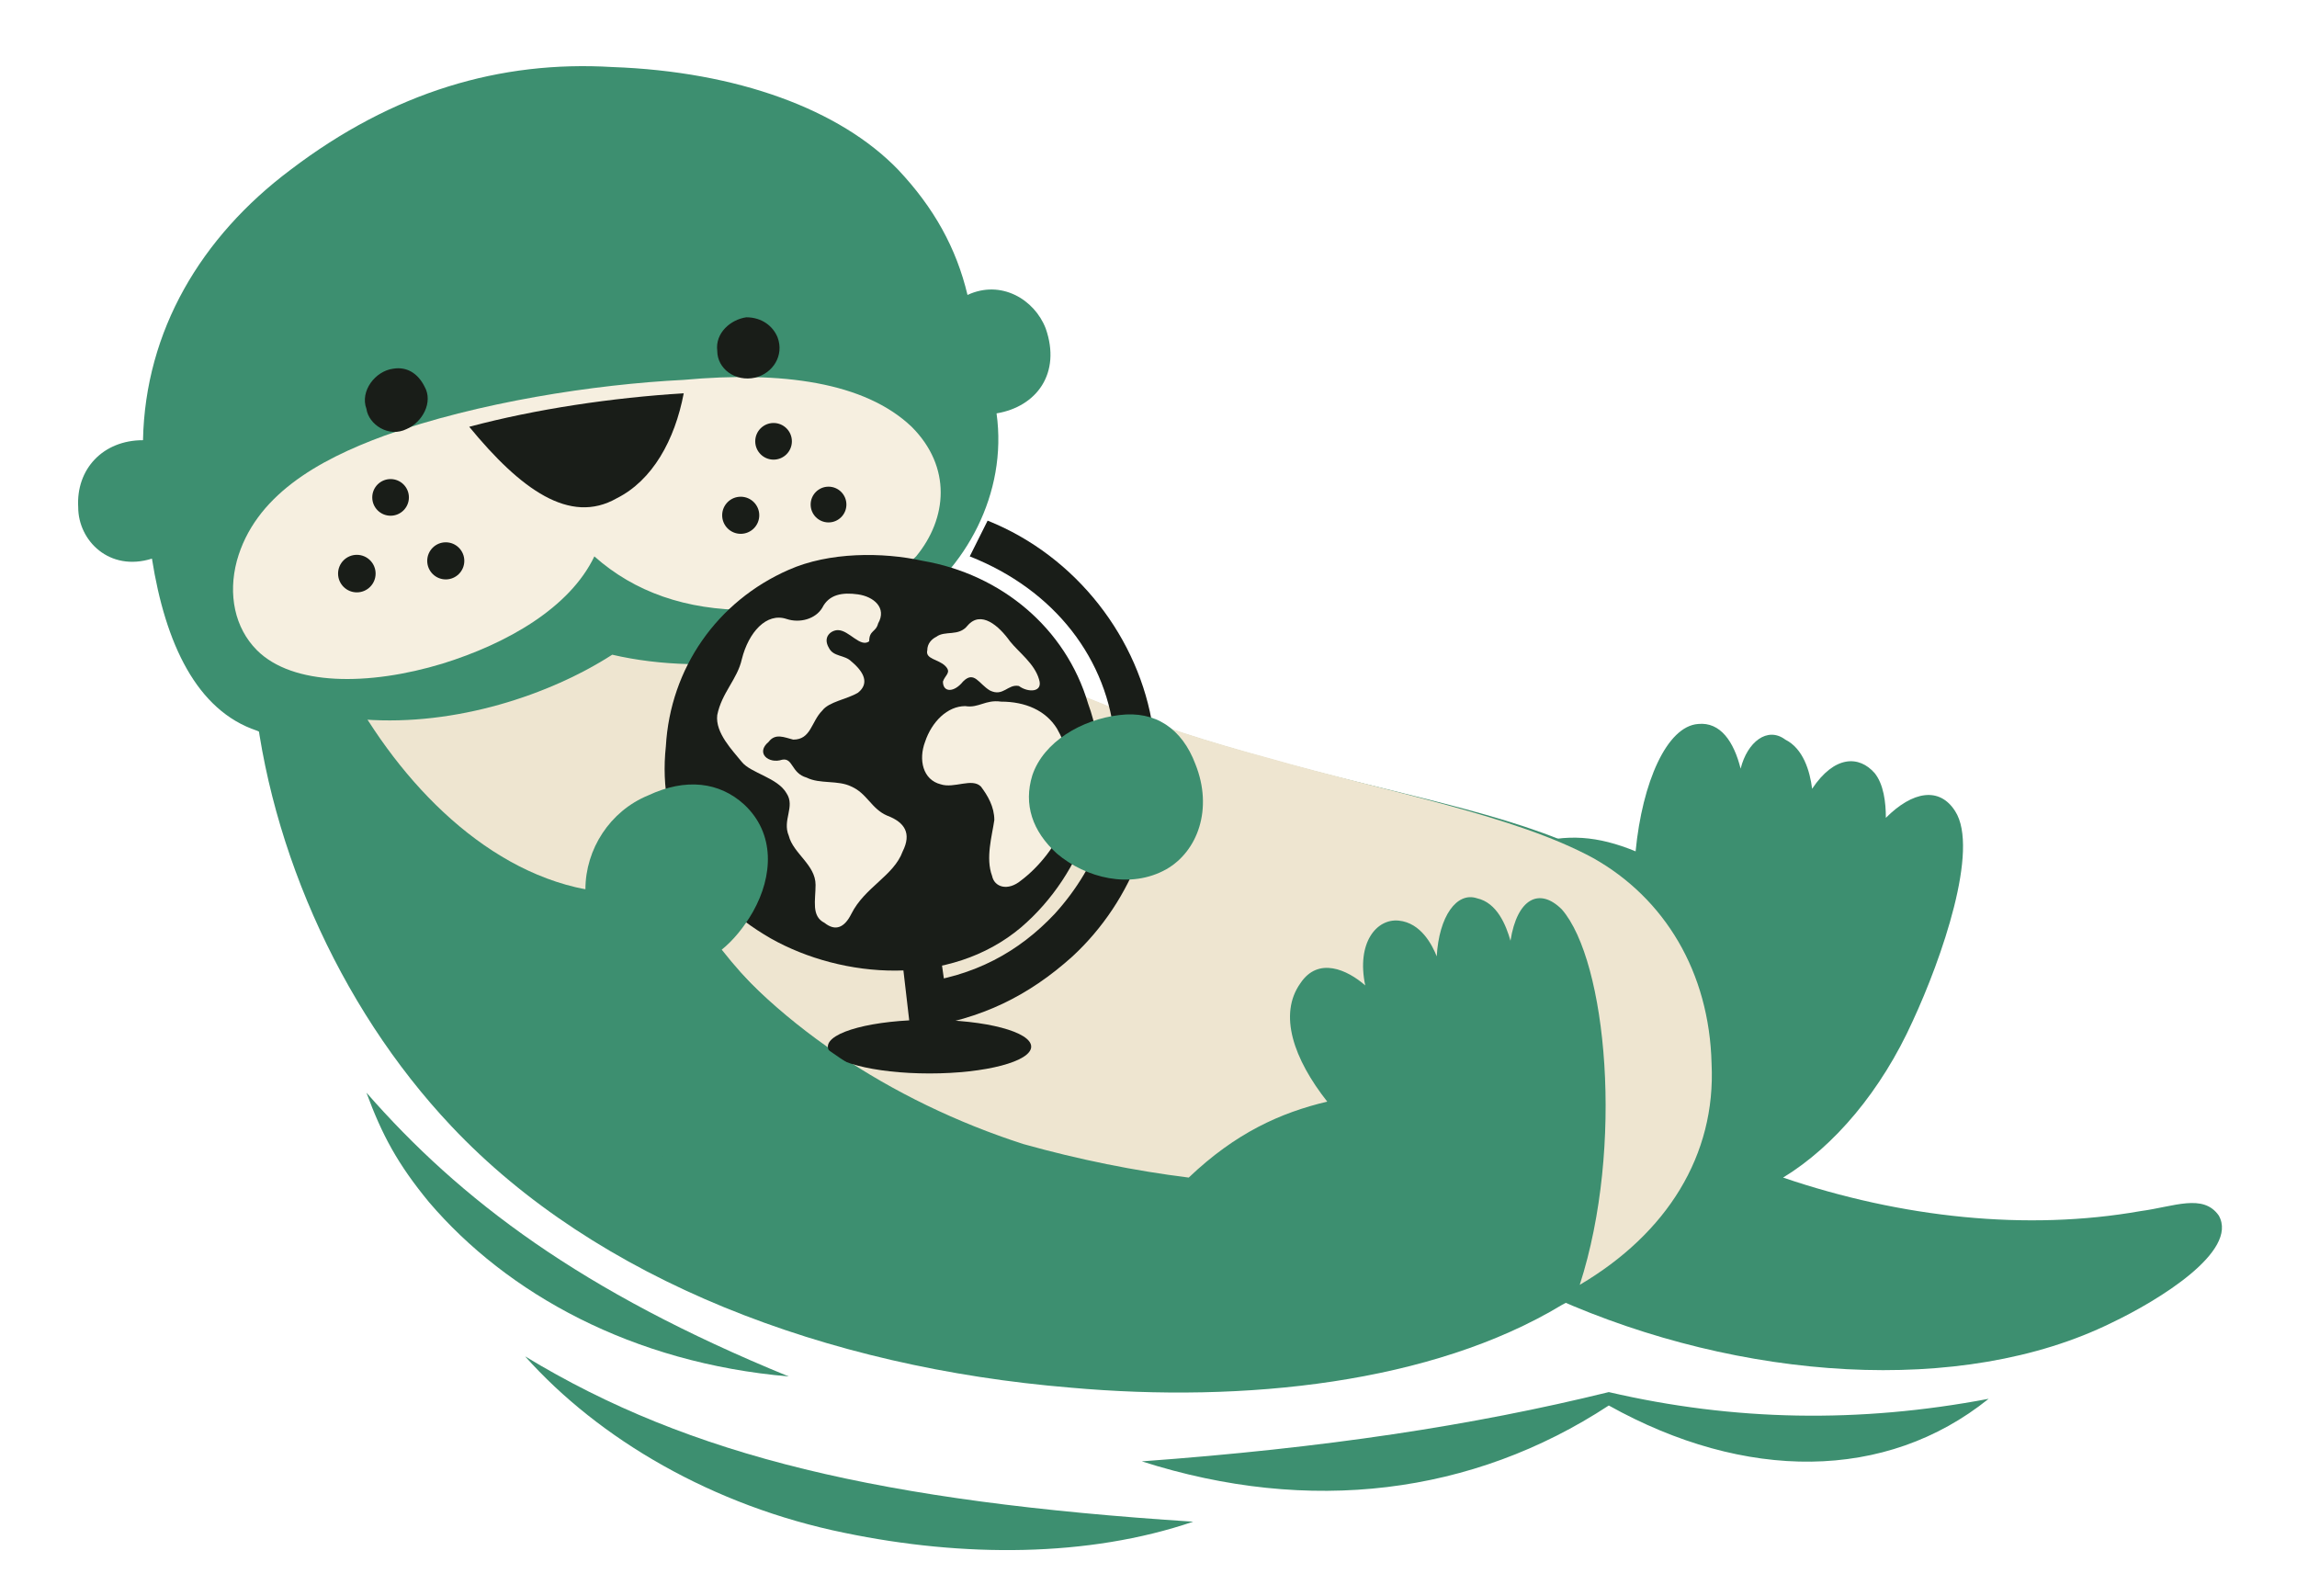
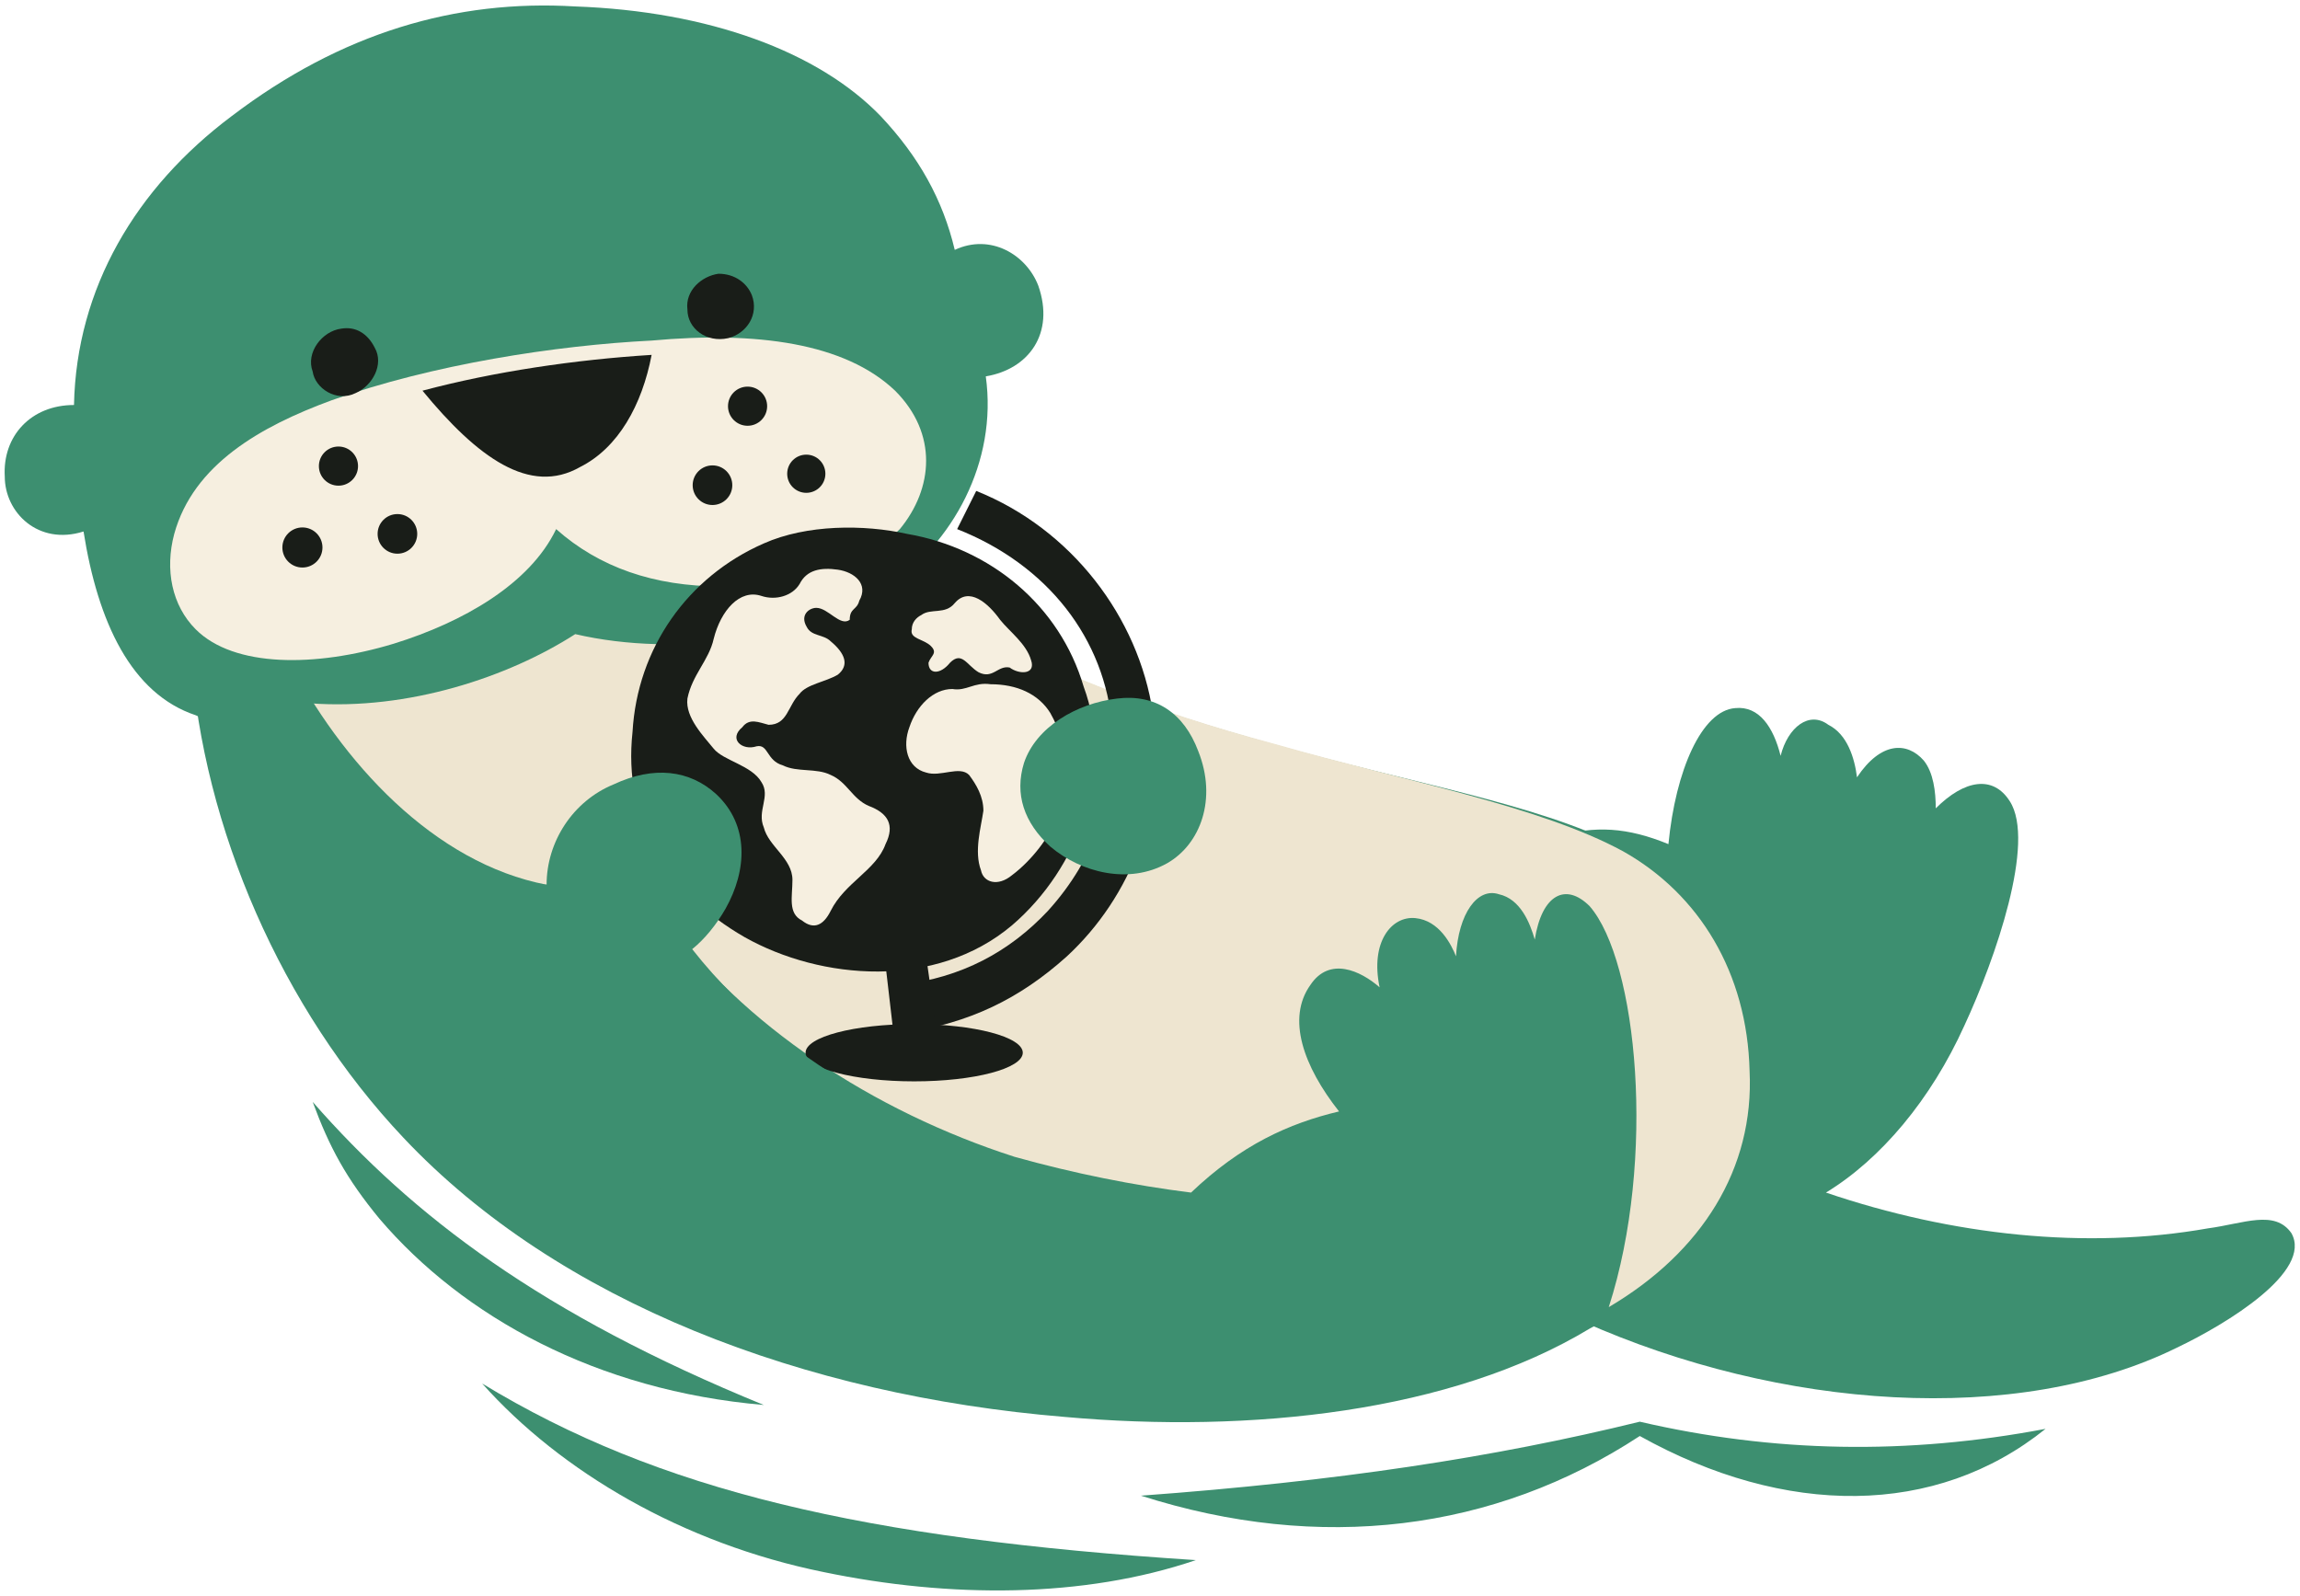
- <svg xmlns="http://www.w3.org/2000/svg" viewBox="-2 -2 1028 714">
+ <svg xmlns="http://www.w3.org/2000/svg" viewBox="31 25.3 963.6 668.6">
  <g>
    <path d="m683 376c16-5 30-4 47 3 3-31 14-56 28-57 10-1 16 8 19 20 3-12 12-19 20-13 8 4 11 14 12 22 10-15 21-15 28-7 4 5 5 13 5 20 12-12 24-14 31-3 11 17-6 66-19 94-14 31-35 56-58 70 53 18 109 24 160 15 15-2 28-8 35 2 9 16-27 38-48 48-67 33-166 26-249-11l-11-203z" fill="#3D8F70" />
    <path d="m111 300c5 72 38 148 89 202 65 69 168 108 277 117 78 7 162-2 220-37 38-20 63-54 67-95 5-45-14-86-54-107-35-18-90-27-146-43-51-14-91-29-139-55l-149-34z" fill="#3D8F70" />
    <path d="m151 300c23 45 62 87 109 96 18 3 32 3 49 13 33 46 88 82 147 101 25 7 50 12 74 15 21-20 41-29 62-34-15-19-22-39-12-53 8-12 21-6 29 1-4-19 5-30 15-29s15 11 17 16c1-18 9-29 18-26 9 2 13 12 15 19 3-19 13-24 23-14 20 23 28 106 8 168 39-23 61-58 59-99-1-41-21-74-53-92-35-19-90-29-146-45-52-14-93-30-140-55l-155-1z" fill="#EEE5D0" />
    <path d="m62 195c1-49 26-91 66-121 46-35 94-49 144-46 56 2 102 19 128 46 16 17 26 35 31 56 15-7 30 2 35 15 7 20-4 35-22 38 5 36-14 70-41 88-34 22-88 30-131 20-28 18-70 32-111 29-13 14-31 13-48 5-27-9-41-39-47-77-19 6-33-8-33-23-1-17 11-30 29-30z" fill="#3D8F70" />
    <path d="m104 249c8-29 36-45 66-56 42-15 94-23 134-25 44-4 81 1 102 21 18 18 16 41 2 58-17 17-48 26-75 24-28 0-51-8-69-24-11 23-39 39-68 48-33 10-67 10-83-6-10-10-13-25-9-40z" fill="#F6EFE0" />
    <g>
      <path d="m208 189c30-8 64-13 96-15-4 21-14 39-30 47-21 12-43-4-66-32z" fill="#191D18" />
      <path d="m188 171c4 7-1 16-8 19-8 4-17-2-18-9-3-8 4-17 12-18 6-1 11 2 14 8z" fill="#191D18" />
      <path d="m346 149c3 8-2 16-10 18-9 2-17-4-17-12-1-8 6-14 13-15 7 0 12 4 14 9z" fill="#191D18" />
      <circle cx="172.8" cy="220.6" r="8.2" fill="#191D18" />
      <circle cx="157.7" cy="254.7" r="8.4" fill="#191D18" />
      <circle cx="197.5" cy="249" r="8.3" fill="#191D18" />
      <circle cx="344.2" cy="195.5" r="8.2" fill="#191D18" />
      <circle cx="329.5" cy="228.6" r="8.3" fill="#191D18" />
      <circle cx="368.8" cy="223.8" r="8" fill="#191D18" />
    </g>
    <g>
      <path d="m440 231c40 16 68 53 74 93 6 39-9 77-36 102-20 18-41 28-68 32l-2-20c26-3 46-14 62-31 20-22 29-49 27-77-3-37-27-68-65-83z" fill="#191D18" />
      <path d="m401 421 17-2 6 42-18 3z" fill="#191D18" />
      <ellipse cx="414" cy="466.4" rx="45.5" ry="12" fill="#191D18" />
      <path d="m485 313c13 35-2 76-30 100-32 27-80 23-112 5-33-19-51-49-47-86 2-35 23-65 55-79 18-8 42-8 60-4 35 6 64 30 74 64z" fill="#191D18" />
      <g>
        <path d="m382 264c7 1 13 6 9 13-1 4-4 3-4 8-4 3-9-5-14-5-3 0-7 3-4 8 2 4 7 3 10 6 6 5 8 10 3 14-5 3-13 4-16 8-5 5-5 13-13 13-4-1-8-3-11 1-6 5 0 10 6 8 5-1 4 6 11 8 6 3 14 1 20 4 7 3 9 10 16 13 8 3 11 8 7 16-4 11-17 16-23 28-3 6-7 8-12 4-6-3-4-10-4-17 0-9-10-14-12-22-3-7 3-13-1-19-4-7-16-9-20-14s-12-13-11-21c2-10 9-16 11-25 3-12 11-21 20-18 6 2 13 0 16-5 3-6 9-7 16-6z" fill="#F6EFE0" />
        <path d="m417 283c4-3 10 0 14-5 6-7 14 0 19 7 4 5 11 10 13 17 2 6-5 6-9 3-5-1-7 5-13 2-5-3-7-9-12-4-4 5-9 5-9 0 1-3 4-4 1-7s-9-3-8-7c0-3 2-5 4-6z" fill="#F6EFE0" />
        <path d="m446 312c11 0 20 4 25 12 8 14 8 29 3 43-3 9-11 19-19 25-6 5-12 3-13-2-3-8 0-18 1-25 0-6-3-11-6-15-4-4-12 1-18-1-8-2-10-11-7-19 3-9 10-16 18-16 6 1 9-3 16-2z" fill="#F6EFE0" />
      </g>
    </g>
    <path d="m460 345c5-15 22-25 39-27 16-2 28 6 34 22 8 20 1 39-13 47-16 9-36 4-49-7-11-10-15-22-11-35z" fill="#3D8F70" />
    <path d="m197 391c21 3 44 5 63 5 0-18 11-35 28-42 17-8 32-6 43 4 14 13 13 32 4 48-4 7-9 13-14 17 22 28 50 49 81 65 25 13 52 23 74 29l-68 45c-92-20-166-77-211-130z" fill="#3D8F70" />
  </g>
  <g>
    <path d="m162 487c42 48 96 89 189 127-70-6-126-37-161-78-14-17-21-30-28-49z" fill="#3D8F70" />
    <path d="m233 605c74 45 160 65 299 74-47 16-103 16-156 5-59-12-110-42-143-79z" fill="#3D8F70" />
    <path d="m509 652c82-6 148-16 209-31 56 13 112 14 170 3-46 37-109 37-170 3-61 40-134 49-209 25z" fill="#3D8F70" />
  </g>
</svg>
